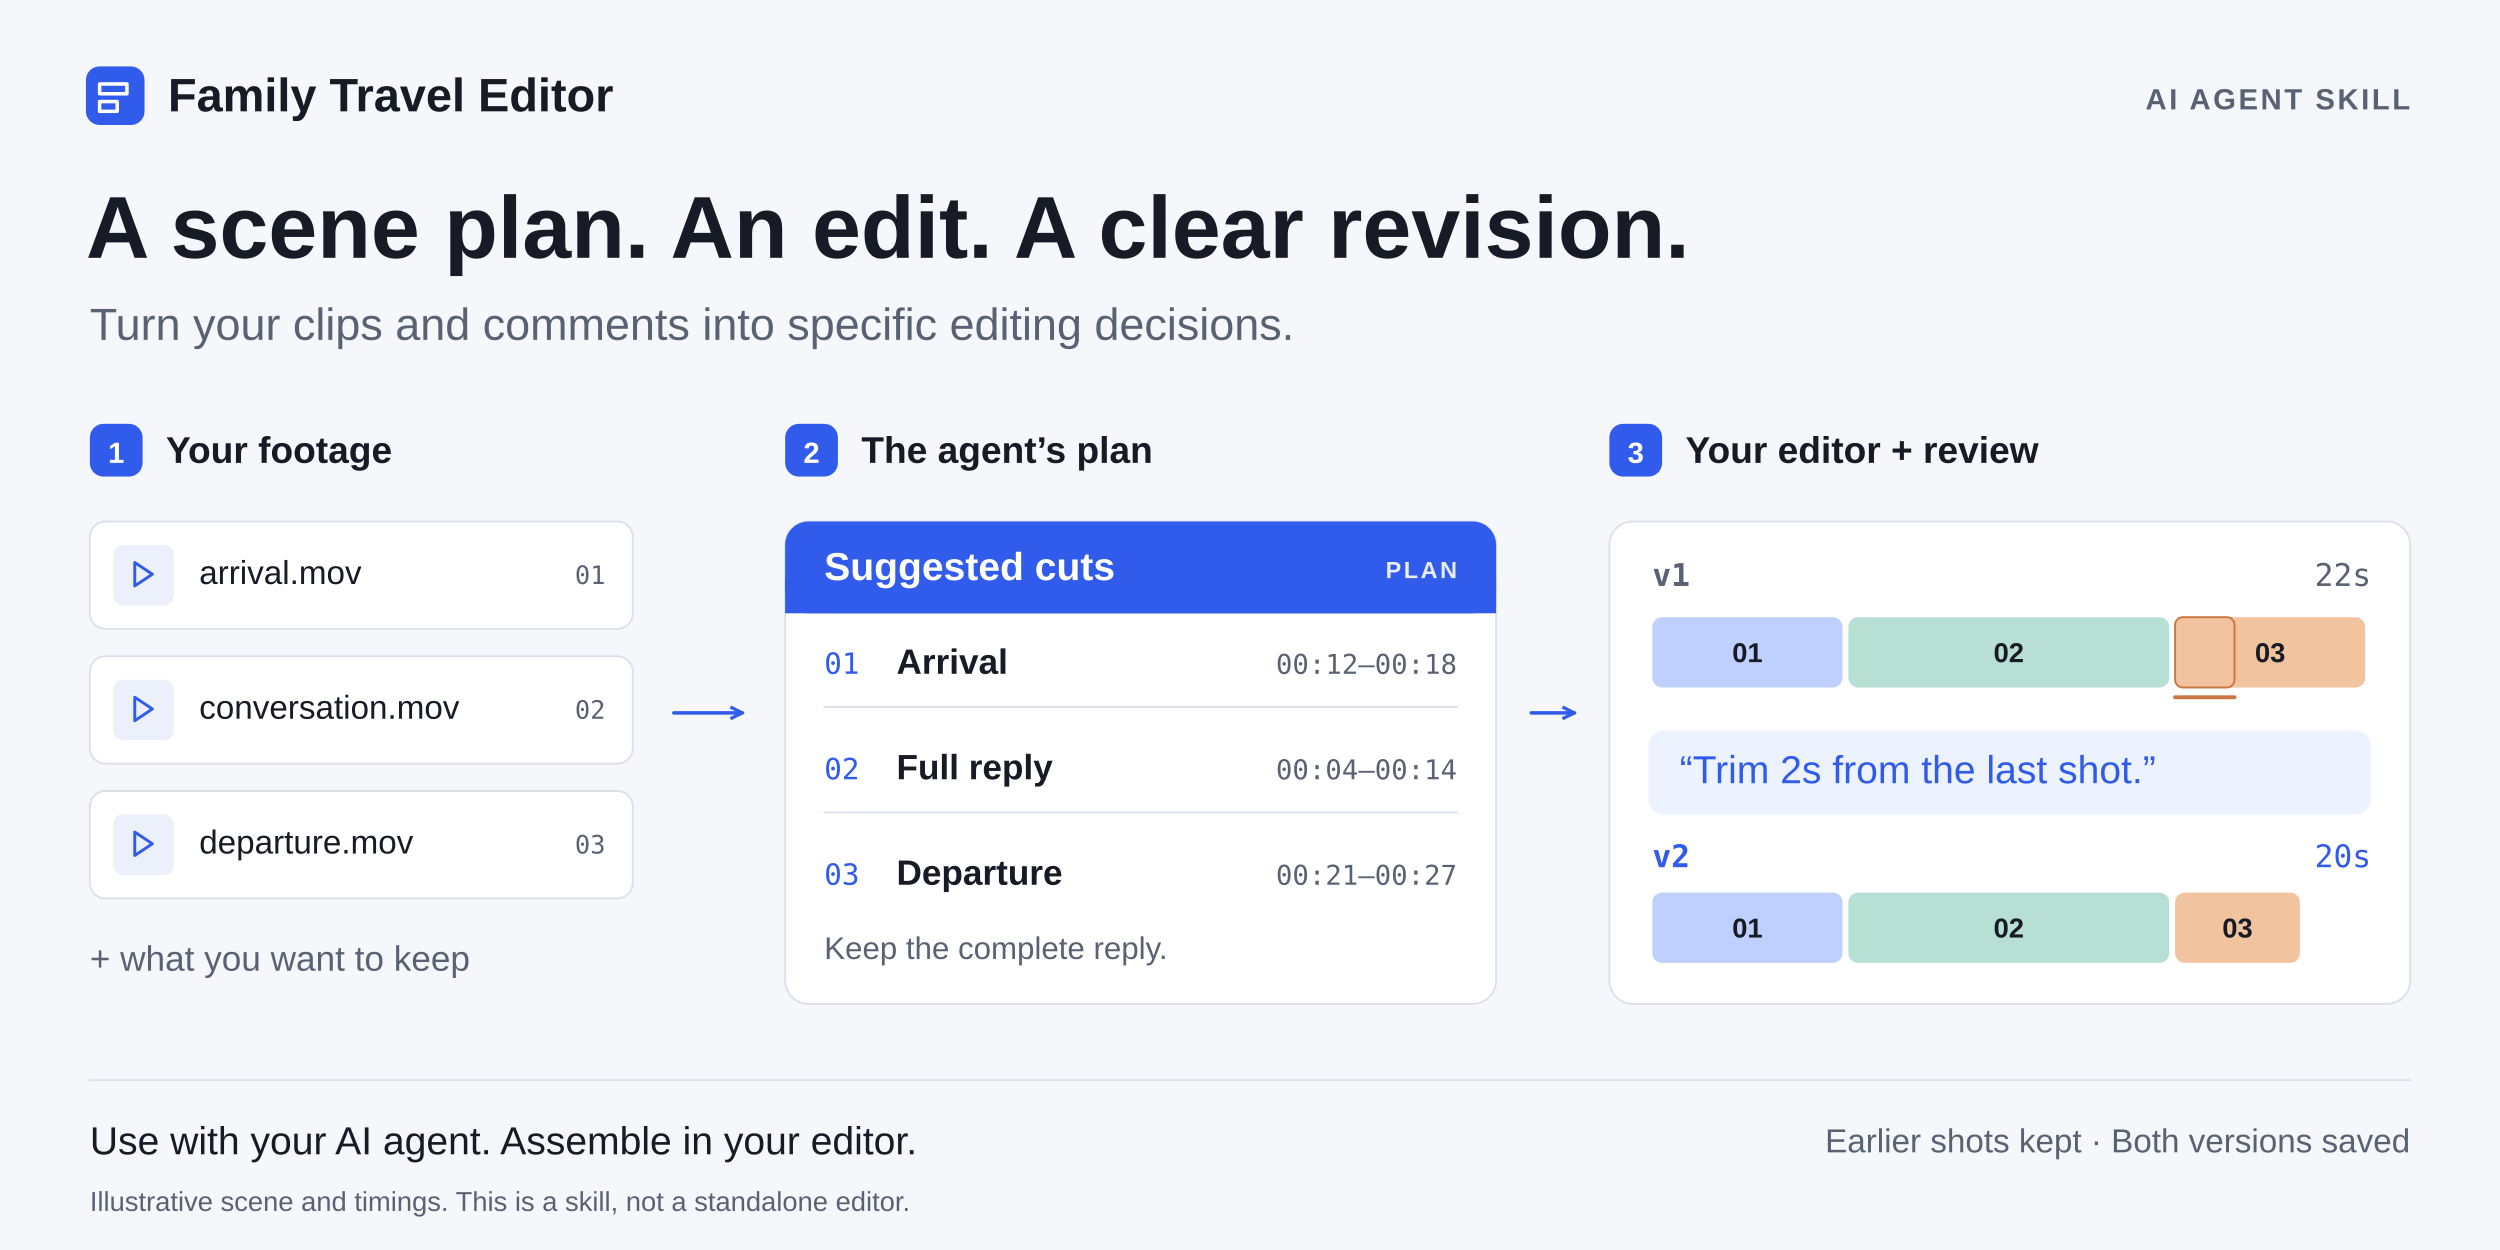
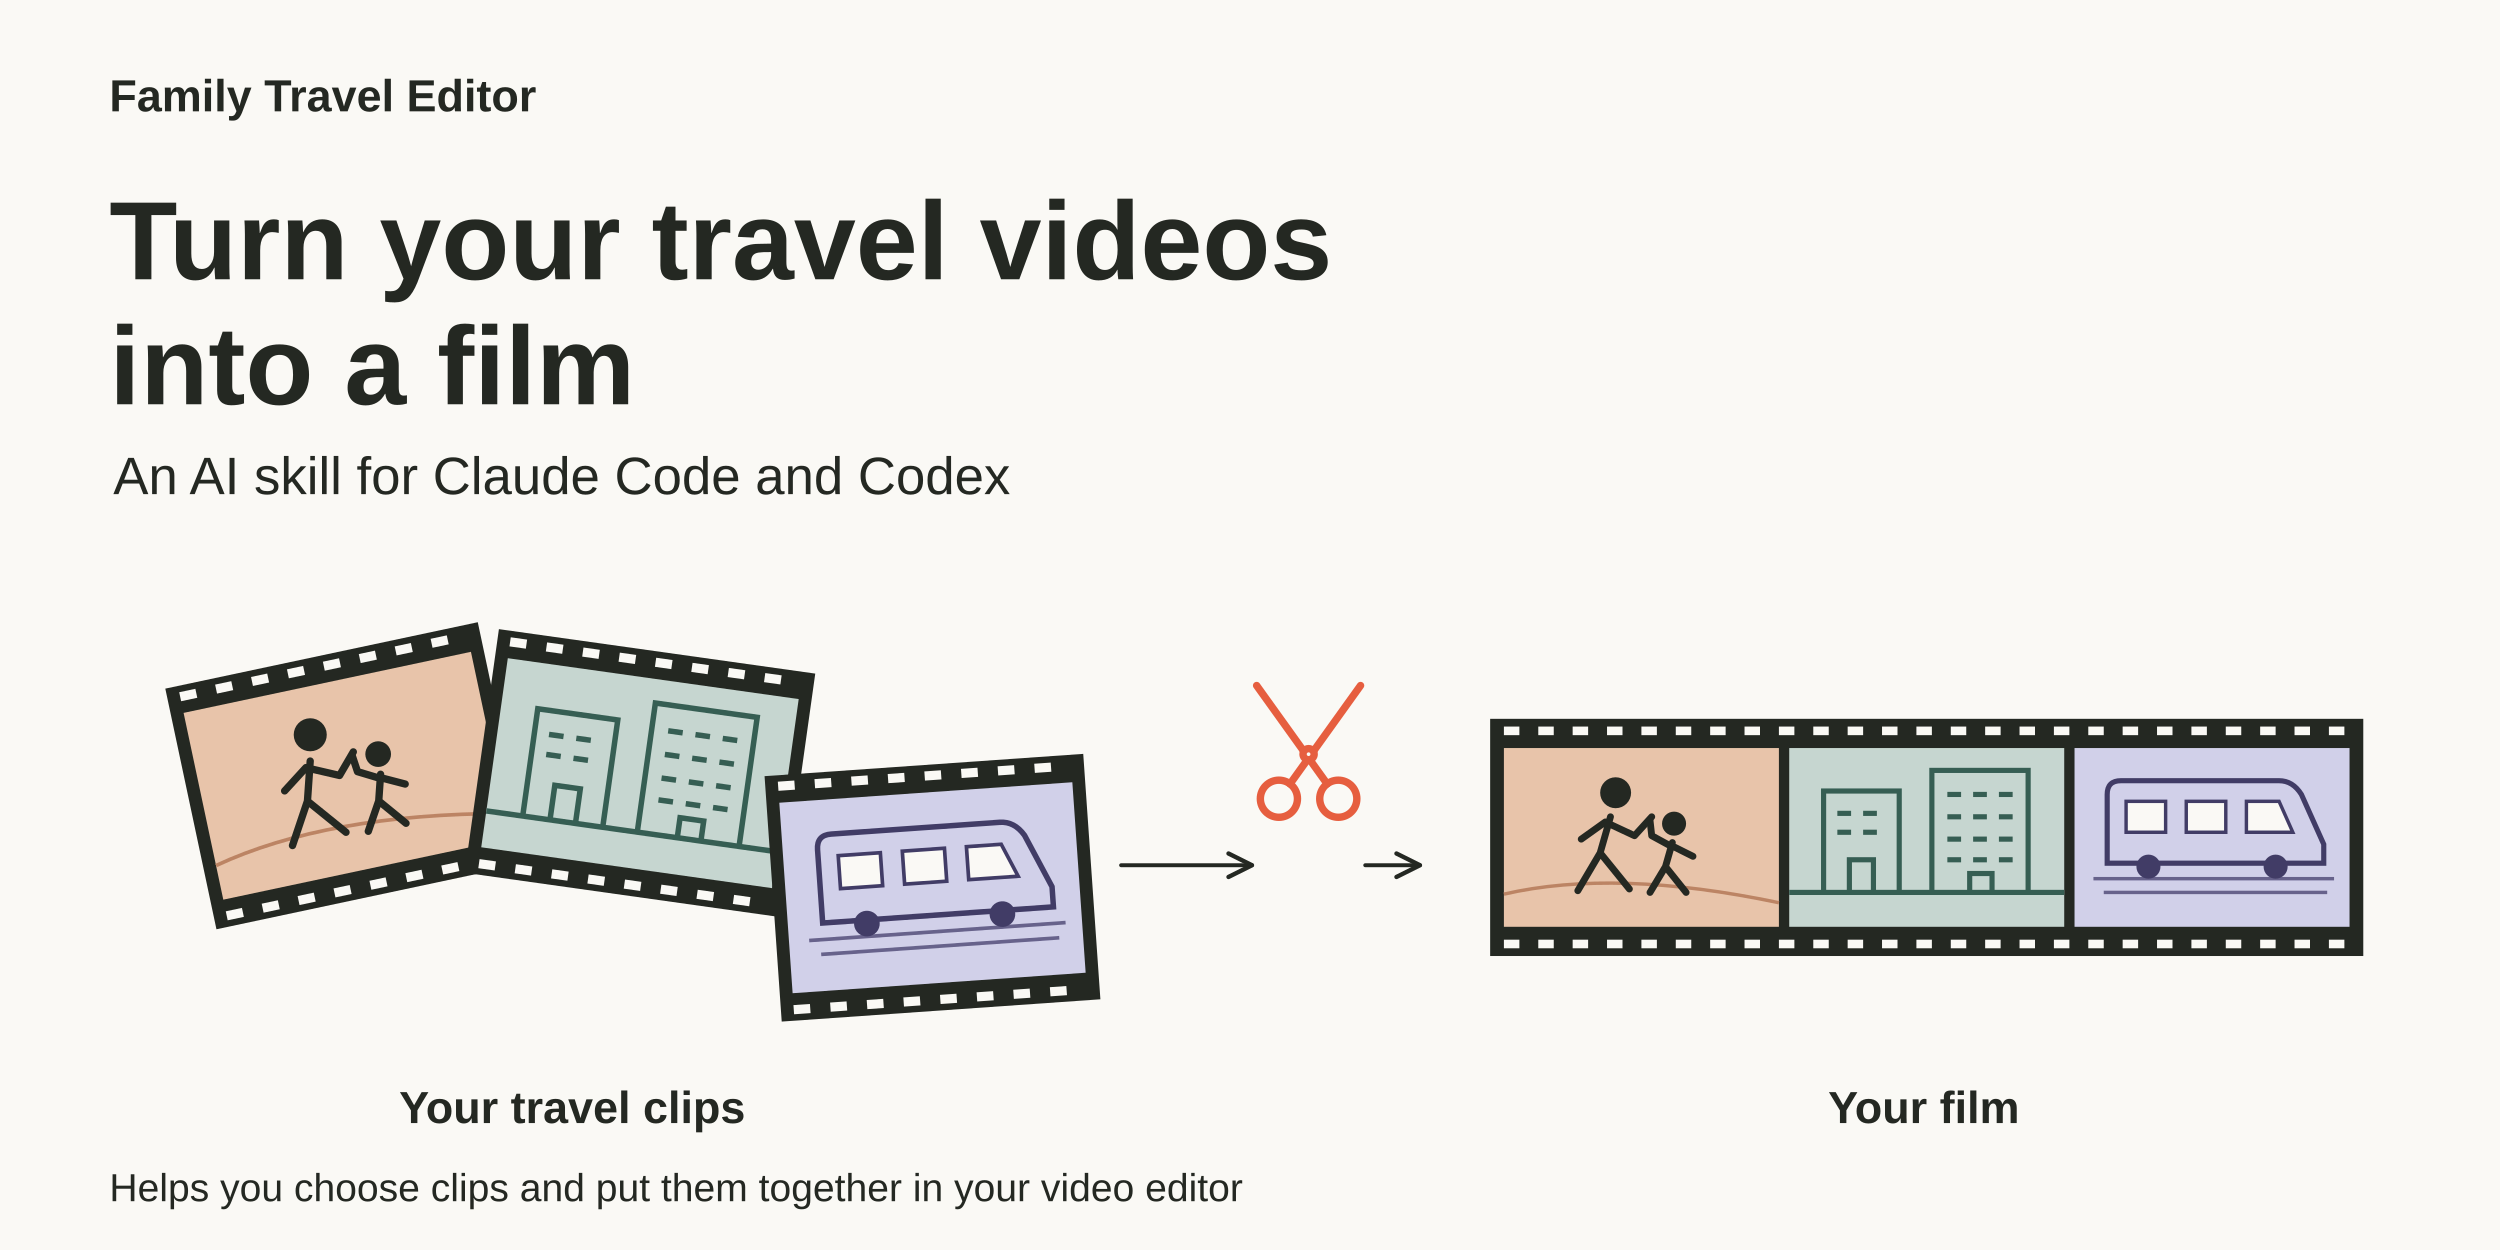
- <svg xmlns="http://www.w3.org/2000/svg" width="1280" height="640" viewBox="0 0 1280 640" role="img" aria-labelledby="title desc">
+ <svg xmlns="http://www.w3.org/2000/svg" xmlns:xlink="http://www.w3.org/1999/xlink" width="1280" height="640" viewBox="0 0 1280 640" role="img" aria-labelledby="title desc">
+   <rect width="1280" height="640" fill="#faf9f5" />
+   <style>text{font-family:Arial,Helvetica,sans-serif;fill:#242822}</style>
  <defs>
-     <marker id="arrow" markerWidth="8" markerHeight="8" refX="7" refY="4" orient="auto" markerUnits="userSpaceOnUse">
-       <path d="M1 1L7 4L1 7" fill="none" stroke="#315bea" stroke-width="1.7" />
+     <g id="walk">
+       <rect width="160" height="104" fill="#e8c4aa" />
+       <path d="M0 85Q65 70 160 90" fill="none" stroke="#bc8464" stroke-width="2" />
+       <g fill="none" stroke="#242822" stroke-width="4" stroke-linecap="round" stroke-linejoin="round">
+         <circle cx="65" cy="26" r="7" fill="#242822" />
+         <path d="M62 40L56 61L43 83M56 61L73 82M61 44L76 51L86 40M59 43L45 53" />
+         <circle cx="99" cy="44" r="5" fill="#242822" />
+         <path d="M98 55L94 69L85 84M94 69L106 84M97 57L86 51L85 42M98 57L110 63" />
+       </g>
+     </g>
+     <g id="street">
+       <rect width="160" height="104" fill="#c6d6d0" />
+       <path d="M0 84H160M20 84V25H64V84M83 84V13H139V84" fill="none" stroke="#365e53" stroke-width="3" />
+       <path d="M28 38H56M28 49H56M92 27H130M92 40H130M92 53H130M92 65H130" stroke="#365e53" stroke-width="3" stroke-dasharray="8 7" />
+       <path d="M35 84V65H49V84M105 84V73H118V84" fill="none" stroke="#365e53" stroke-width="3" />
+     </g>
+     <g id="train">
+       <rect width="160" height="104" fill="#d1d0e9" />
+       <path d="M11 76H151M17 84H147" stroke="#67628b" stroke-width="2" />
+       <path d="M19 67V27Q19 19 27 19H119Q127 19 132 27L145 56V67Z" fill="none" stroke="#413c66" stroke-width="3" />
+       <path d="M30 31H53V49H30ZM65 31H88V49H65ZM100 31H119L127 49H100Z" fill="#faf9f5" stroke="#413c66" stroke-width="2" />
+       <circle cx="43" cy="69" r="7" fill="#413c66" />
+       <circle cx="117" cy="69" r="7" fill="#413c66" />
+     </g>
+     <marker id="arrow" viewBox="0 0 12 12" refX="10" refY="6" markerWidth="9" markerHeight="9" orient="auto-start-reverse">
+       <path d="M2 2L10 6L2 10" fill="none" stroke="#242822" stroke-width="1.5" stroke-linecap="round" stroke-linejoin="round" />
    </marker>
  </defs>
-   <style>text{font-family:Arial,Helvetica,sans-serif;fill:#171b25}.mono{font-family:Menlo,Consolas,monospace}.label{letter-spacing:1.3px}</style>
-   <rect x="0" y="0" width="1280" height="640" rx="0" fill="#f5f7fa" />
-   <rect x="44" y="34" width="30" height="30" rx="7" fill="#315bea" />
-   <path d="M51 43H65V48H51Z M51 52H60V57H51Z" fill="none" stroke="white" stroke-width="1.8" stroke-linecap="round" stroke-linejoin="round" />
-   <text x="86" y="57" font-size="24" font-weight="700" style="fill:#171b25" class="" text-anchor="start">Family Travel Editor</text>
-   <text x="1234" y="56" font-size="15" font-weight="600" style="fill:#596273" class="label" text-anchor="end">AI AGENT SKILL</text>
-   <text x="44" y="132" font-size="45" font-weight="700" style="fill:#171b25" class="" text-anchor="start">A scene plan. An edit. A clear revision.</text>
-   <text x="46" y="174" font-size="23" font-weight="400" style="fill:#596273" class="" text-anchor="start">Turn your clips and comments into specific editing decisions.</text>
-   <rect x="46" y="217" width="27" height="27" rx="7" fill="#315bea" />
-   <text x="59.5" y="237" font-size="15" font-weight="700" style="fill:white" class="" text-anchor="middle">1</text>
-   <text x="85" y="237" font-size="19" font-weight="600" style="fill:#171b25" class="" text-anchor="start">Your footage</text>
-   <rect x="402" y="217" width="27" height="27" rx="7" fill="#315bea" />
-   <text x="415.5" y="237" font-size="15" font-weight="700" style="fill:white" class="" text-anchor="middle">2</text>
-   <text x="441" y="237" font-size="19" font-weight="600" style="fill:#171b25" class="" text-anchor="start">The agent’s plan</text>
-   <rect x="824" y="217" width="27" height="27" rx="7" fill="#315bea" />
-   <text x="837.5" y="237" font-size="15" font-weight="700" style="fill:white" class="" text-anchor="middle">3</text>
-   <text x="863" y="237" font-size="19" font-weight="600" style="fill:#171b25" class="" text-anchor="start">Your editor + review</text>
-   <rect x="46" y="267" width="278" height="55" rx="8" fill="white" stroke="#dce1e9" />
-   <rect x="58" y="279" width="31" height="31" rx="5" fill="#ecf0fa" />
-   <path d="M69 288L78 294L69 300Z" fill="none" stroke="#315bea" stroke-width="1.5" stroke-linecap="round" stroke-linejoin="round" />
-   <text x="102" y="299" font-size="17" font-weight="500" style="fill:#171b25" class="" text-anchor="start">arrival.mov</text>
-   <text x="310" y="299" font-size="13" font-weight="500" style="fill:#596273" class="mono" text-anchor="end">01</text>
-   <rect x="46" y="336" width="278" height="55" rx="8" fill="white" stroke="#dce1e9" />
-   <rect x="58" y="348" width="31" height="31" rx="5" fill="#ecf0fa" />
-   <path d="M69 357L78 363L69 369Z" fill="none" stroke="#315bea" stroke-width="1.5" stroke-linecap="round" stroke-linejoin="round" />
-   <text x="102" y="368" font-size="17" font-weight="500" style="fill:#171b25" class="" text-anchor="start">conversation.mov</text>
-   <text x="310" y="368" font-size="13" font-weight="500" style="fill:#596273" class="mono" text-anchor="end">02</text>
-   <rect x="46" y="405" width="278" height="55" rx="8" fill="white" stroke="#dce1e9" />
-   <rect x="58" y="417" width="31" height="31" rx="5" fill="#ecf0fa" />
-   <path d="M69 426L78 432L69 438Z" fill="none" stroke="#315bea" stroke-width="1.5" stroke-linecap="round" stroke-linejoin="round" />
-   <text x="102" y="437" font-size="17" font-weight="500" style="fill:#171b25" class="" text-anchor="start">departure.mov</text>
-   <text x="310" y="437" font-size="13" font-weight="500" style="fill:#596273" class="mono" text-anchor="end">03</text>
-   <text x="46" y="497" font-size="18" font-weight="400" style="fill:#596273" class="" text-anchor="start">+ what you want to keep</text>
-   <path d="M345 365H380" fill="none" stroke="#315bea" stroke-width="1.8" stroke-linecap="round" stroke-linejoin="round" marker-end="url(#arrow)" />
-   <rect x="402" y="267" width="364" height="247" rx="12" fill="white" stroke="#dce1e9" />
-   <rect x="402" y="267" width="364" height="47" rx="12" fill="#315bea" />
-   <rect x="402" y="296" width="364" height="18" rx="0" fill="#315bea" />
-   <text x="422" y="297" font-size="20" font-weight="600" style="fill:white" class="" text-anchor="start">Suggested cuts</text>
-   <text x="746" y="296" font-size="12" font-weight="600" style="fill:#e7edff" class="label" text-anchor="end">PLAN</text>
-   <text x="422" y="345" font-size="15" font-weight="500" style="fill:#315bea" class="mono" text-anchor="start">01</text>
-   <text x="459" y="345" font-size="18" font-weight="600" style="fill:#171b25" class="" text-anchor="start">Arrival</text>
-   <text x="746" y="345" font-size="14" font-weight="400" style="fill:#596273" class="mono" text-anchor="end">00:12–00:18</text>
-   <path d="M422 362H746" fill="none" stroke="#dce1e9" stroke-width="1" stroke-linecap="round" stroke-linejoin="round" />
-   <text x="422" y="399" font-size="15" font-weight="500" style="fill:#315bea" class="mono" text-anchor="start">02</text>
-   <text x="459" y="399" font-size="18" font-weight="600" style="fill:#171b25" class="" text-anchor="start">Full reply</text>
-   <text x="746" y="399" font-size="14" font-weight="400" style="fill:#596273" class="mono" text-anchor="end">00:04–00:14</text>
-   <path d="M422 416H746" fill="none" stroke="#dce1e9" stroke-width="1" stroke-linecap="round" stroke-linejoin="round" />
-   <text x="422" y="453" font-size="15" font-weight="500" style="fill:#315bea" class="mono" text-anchor="start">03</text>
-   <text x="459" y="453" font-size="18" font-weight="600" style="fill:#171b25" class="" text-anchor="start">Departure</text>
-   <text x="746" y="453" font-size="14" font-weight="400" style="fill:#596273" class="mono" text-anchor="end">00:21–00:27</text>
-   <text x="422" y="491" font-size="16" font-weight="400" style="fill:#596273" class="" text-anchor="start">Keep the complete reply.</text>
-   <path d="M784 365H806" fill="none" stroke="#315bea" stroke-width="1.8" stroke-linecap="round" stroke-linejoin="round" marker-end="url(#arrow)" />
-   <rect x="824" y="267" width="410" height="247" rx="12" fill="white" stroke="#dce1e9" />
-   <text x="846" y="300" font-size="16" font-weight="600" style="fill:#596273" class="mono" text-anchor="start">v1</text>
-   <text x="1214" y="300" font-size="16" font-weight="500" style="fill:#596273" class="mono" text-anchor="end">22s</text>
-   <rect x="846" y="316" width="97.364" height="36" rx="5" fill="#bfd0ff" />
-   <text x="894.682" y="339.0" font-size="14" font-weight="600" style="fill:#171b25" class="" text-anchor="middle">01</text>
-   <rect x="946.364" y="316" width="164.273" height="36" rx="5" fill="#b8dfd4" />
-   <text x="1028.5" y="339.0" font-size="14" font-weight="600" style="fill:#171b25" class="" text-anchor="middle">02</text>
-   <rect x="1113.636" y="316" width="97.364" height="36" rx="5" fill="#f2c39f" />
-   <text x="1162.318" y="339.0" font-size="14" font-weight="600" style="fill:#171b25" class="" text-anchor="middle">03</text>
-   <rect x="1113.636" y="316" width="30.455" height="36" rx="4" fill="none" stroke="#cc7742" />
-   <path d="M1113.636 357H1144.091" fill="none" stroke="#cc7742" stroke-width="2" stroke-linecap="round" stroke-linejoin="round" />
-   <rect x="844" y="374" width="370" height="43" rx="8" fill="#edf2ff" />
-   <text x="860" y="401" font-size="20" font-weight="500" style="fill:#315bea" class="" text-anchor="start">“Trim 2s from the last shot.”</text>
-   <text x="846" y="444" font-size="16" font-weight="600" style="fill:#315bea" class="mono" text-anchor="start">v2</text>
-   <text x="1214" y="444" font-size="16" font-weight="500" style="fill:#315bea" class="mono" text-anchor="end">20s</text>
-   <rect x="846" y="457" width="97.364" height="36" rx="5" fill="#bfd0ff" />
-   <text x="894.682" y="480.0" font-size="14" font-weight="600" style="fill:#171b25" class="" text-anchor="middle">01</text>
-   <rect x="946.364" y="457" width="164.273" height="36" rx="5" fill="#b8dfd4" />
-   <text x="1028.5" y="480.0" font-size="14" font-weight="600" style="fill:#171b25" class="" text-anchor="middle">02</text>
-   <rect x="1113.636" y="457" width="63.909" height="36" rx="5" fill="#f2c39f" />
-   <text x="1145.591" y="480.0" font-size="14" font-weight="600" style="fill:#171b25" class="" text-anchor="middle">03</text>
-   <path d="M46 553H1234" fill="none" stroke="#dce1e9" stroke-width="1" stroke-linecap="round" stroke-linejoin="round" />
-   <text x="46" y="591" font-size="20" font-weight="500" style="fill:#171b25" class="" text-anchor="start">Use with your AI agent. Assemble in your editor.</text>
-   <text x="1234" y="590" font-size="17" font-weight="400" style="fill:#596273" class="" text-anchor="end">Earlier shots kept · Both versions saved</text>
-   <text x="46" y="620" font-size="14" font-weight="400" style="fill:#596273" class="" text-anchor="start">Illustrative scene and timings. This is a skill, not a standalone editor.</text>
+   <text x="56" y="57" font-size="23" font-weight="700" fill="#242822" style="fill:#242822" text-anchor="start">Family Travel Editor</text>
+   <text x="56" y="143" font-size="57" font-weight="700" fill="#242822" style="fill:#242822" text-anchor="start">Turn your travel videos</text>
+   <text x="56" y="207" font-size="57" font-weight="700" fill="#242822" style="fill:#242822" text-anchor="start">into a film</text>
+   <text x="58" y="253" font-size="27" font-weight="400" fill="#242822" style="fill:#242822" text-anchor="start">An AI skill for Claude Code and Codex</text>
+   <g transform="translate(94 365) rotate(-12) scale(0.94)">
+     <rect x="-7" y="-15" width="174" height="134" fill="#242822" />
+     <use xlink:href="#walk" />
+     <path d="M0 -9h9M0 113h9" stroke="#faf9f5" stroke-width="5" />
+     <path d="M20 -9h9M20 113h9" stroke="#faf9f5" stroke-width="5" />
+     <path d="M40 -9h9M40 113h9" stroke="#faf9f5" stroke-width="5" />
+     <path d="M60 -9h9M60 113h9" stroke="#faf9f5" stroke-width="5" />
+     <path d="M80 -9h9M80 113h9" stroke="#faf9f5" stroke-width="5" />
+     <path d="M100 -9h9M100 113h9" stroke="#faf9f5" stroke-width="5" />
+     <path d="M120 -9h9M120 113h9" stroke="#faf9f5" stroke-width="5" />
+     <path d="M140 -9h9M140 113h9" stroke="#faf9f5" stroke-width="5" />
+   </g>
+   <g transform="translate(260 337) rotate(8) scale(0.94)">
+     <rect x="-7" y="-15" width="174" height="134" fill="#242822" />
+     <use xlink:href="#street" />
+     <path d="M0 -9h9M0 113h9" stroke="#faf9f5" stroke-width="5" />
+     <path d="M20 -9h9M20 113h9" stroke="#faf9f5" stroke-width="5" />
+     <path d="M40 -9h9M40 113h9" stroke="#faf9f5" stroke-width="5" />
+     <path d="M60 -9h9M60 113h9" stroke="#faf9f5" stroke-width="5" />
+     <path d="M80 -9h9M80 113h9" stroke="#faf9f5" stroke-width="5" />
+     <path d="M100 -9h9M100 113h9" stroke="#faf9f5" stroke-width="5" />
+     <path d="M120 -9h9M120 113h9" stroke="#faf9f5" stroke-width="5" />
+     <path d="M140 -9h9M140 113h9" stroke="#faf9f5" stroke-width="5" />
+   </g>
+   <g transform="translate(399 411) rotate(-4) scale(0.94)">
+     <rect x="-7" y="-15" width="174" height="134" fill="#242822" />
+     <use xlink:href="#train" />
+     <path d="M0 -9h9M0 113h9" stroke="#faf9f5" stroke-width="5" />
+     <path d="M20 -9h9M20 113h9" stroke="#faf9f5" stroke-width="5" />
+     <path d="M40 -9h9M40 113h9" stroke="#faf9f5" stroke-width="5" />
+     <path d="M60 -9h9M60 113h9" stroke="#faf9f5" stroke-width="5" />
+     <path d="M80 -9h9M80 113h9" stroke="#faf9f5" stroke-width="5" />
+     <path d="M100 -9h9M100 113h9" stroke="#faf9f5" stroke-width="5" />
+     <path d="M120 -9h9M120 113h9" stroke="#faf9f5" stroke-width="5" />
+     <path d="M140 -9h9M140 113h9" stroke="#faf9f5" stroke-width="5" />
+   </g>
+   <path d="M574 443C606 443 618 443 641 443" fill="none" stroke="#242822" stroke-width="2" stroke-linecap="round" marker-end="url(#arrow)" />
+   <g transform="translate(670 389) scale(0.95)" fill="none" stroke="#e65e3f" stroke-width="4" stroke-linecap="round" stroke-linejoin="round">
+     <circle cx="-16" cy="21" r="10" />
+     <circle cx="16" cy="21" r="10" />
+     <path d="M-10 13L28 -40M10 13L-28 -40" />
+     <circle cy="-3" r="3" fill="#faf9f5" />
+   </g>
+   <path d="M699 443H727" fill="none" stroke="#242822" stroke-width="2" stroke-linecap="round" marker-end="url(#arrow)" />
+   <g transform="translate(770 383) scale(0.88)">
+     <rect x="-8" y="-17" width="508" height="138" fill="#242822" />
+     <use xlink:href="#walk" x="0" />
+     <use xlink:href="#street" x="166" />
+     <use xlink:href="#train" x="332" />
+     <path d="M0 -10h9M0 114h9" stroke="#faf9f5" stroke-width="5" />
+     <path d="M20 -10h9M20 114h9" stroke="#faf9f5" stroke-width="5" />
+     <path d="M40 -10h9M40 114h9" stroke="#faf9f5" stroke-width="5" />
+     <path d="M60 -10h9M60 114h9" stroke="#faf9f5" stroke-width="5" />
+     <path d="M80 -10h9M80 114h9" stroke="#faf9f5" stroke-width="5" />
+     <path d="M100 -10h9M100 114h9" stroke="#faf9f5" stroke-width="5" />
+     <path d="M120 -10h9M120 114h9" stroke="#faf9f5" stroke-width="5" />
+     <path d="M140 -10h9M140 114h9" stroke="#faf9f5" stroke-width="5" />
+     <path d="M160 -10h9M160 114h9" stroke="#faf9f5" stroke-width="5" />
+     <path d="M180 -10h9M180 114h9" stroke="#faf9f5" stroke-width="5" />
+     <path d="M200 -10h9M200 114h9" stroke="#faf9f5" stroke-width="5" />
+     <path d="M220 -10h9M220 114h9" stroke="#faf9f5" stroke-width="5" />
+     <path d="M240 -10h9M240 114h9" stroke="#faf9f5" stroke-width="5" />
+     <path d="M260 -10h9M260 114h9" stroke="#faf9f5" stroke-width="5" />
+     <path d="M280 -10h9M280 114h9" stroke="#faf9f5" stroke-width="5" />
+     <path d="M300 -10h9M300 114h9" stroke="#faf9f5" stroke-width="5" />
+     <path d="M320 -10h9M320 114h9" stroke="#faf9f5" stroke-width="5" />
+     <path d="M340 -10h9M340 114h9" stroke="#faf9f5" stroke-width="5" />
+     <path d="M360 -10h9M360 114h9" stroke="#faf9f5" stroke-width="5" />
+     <path d="M380 -10h9M380 114h9" stroke="#faf9f5" stroke-width="5" />
+     <path d="M400 -10h9M400 114h9" stroke="#faf9f5" stroke-width="5" />
+     <path d="M420 -10h9M420 114h9" stroke="#faf9f5" stroke-width="5" />
+     <path d="M440 -10h9M440 114h9" stroke="#faf9f5" stroke-width="5" />
+     <path d="M460 -10h9M460 114h9" stroke="#faf9f5" stroke-width="5" />
+     <path d="M480 -10h9M480 114h9" stroke="#faf9f5" stroke-width="5" />
+   </g>
+   <text x="293" y="575" font-size="23" font-weight="700" fill="#242822" style="fill:#242822" text-anchor="middle">Your travel clips</text>
+   <text x="985" y="575" font-size="23" font-weight="700" fill="#242822" style="fill:#242822" text-anchor="middle">Your film</text>
+   <text x="56" y="615" font-size="20" font-weight="400" fill="#242822" style="fill:#242822" text-anchor="start">Helps you choose clips and put them together in your video editor</text>
</svg>
